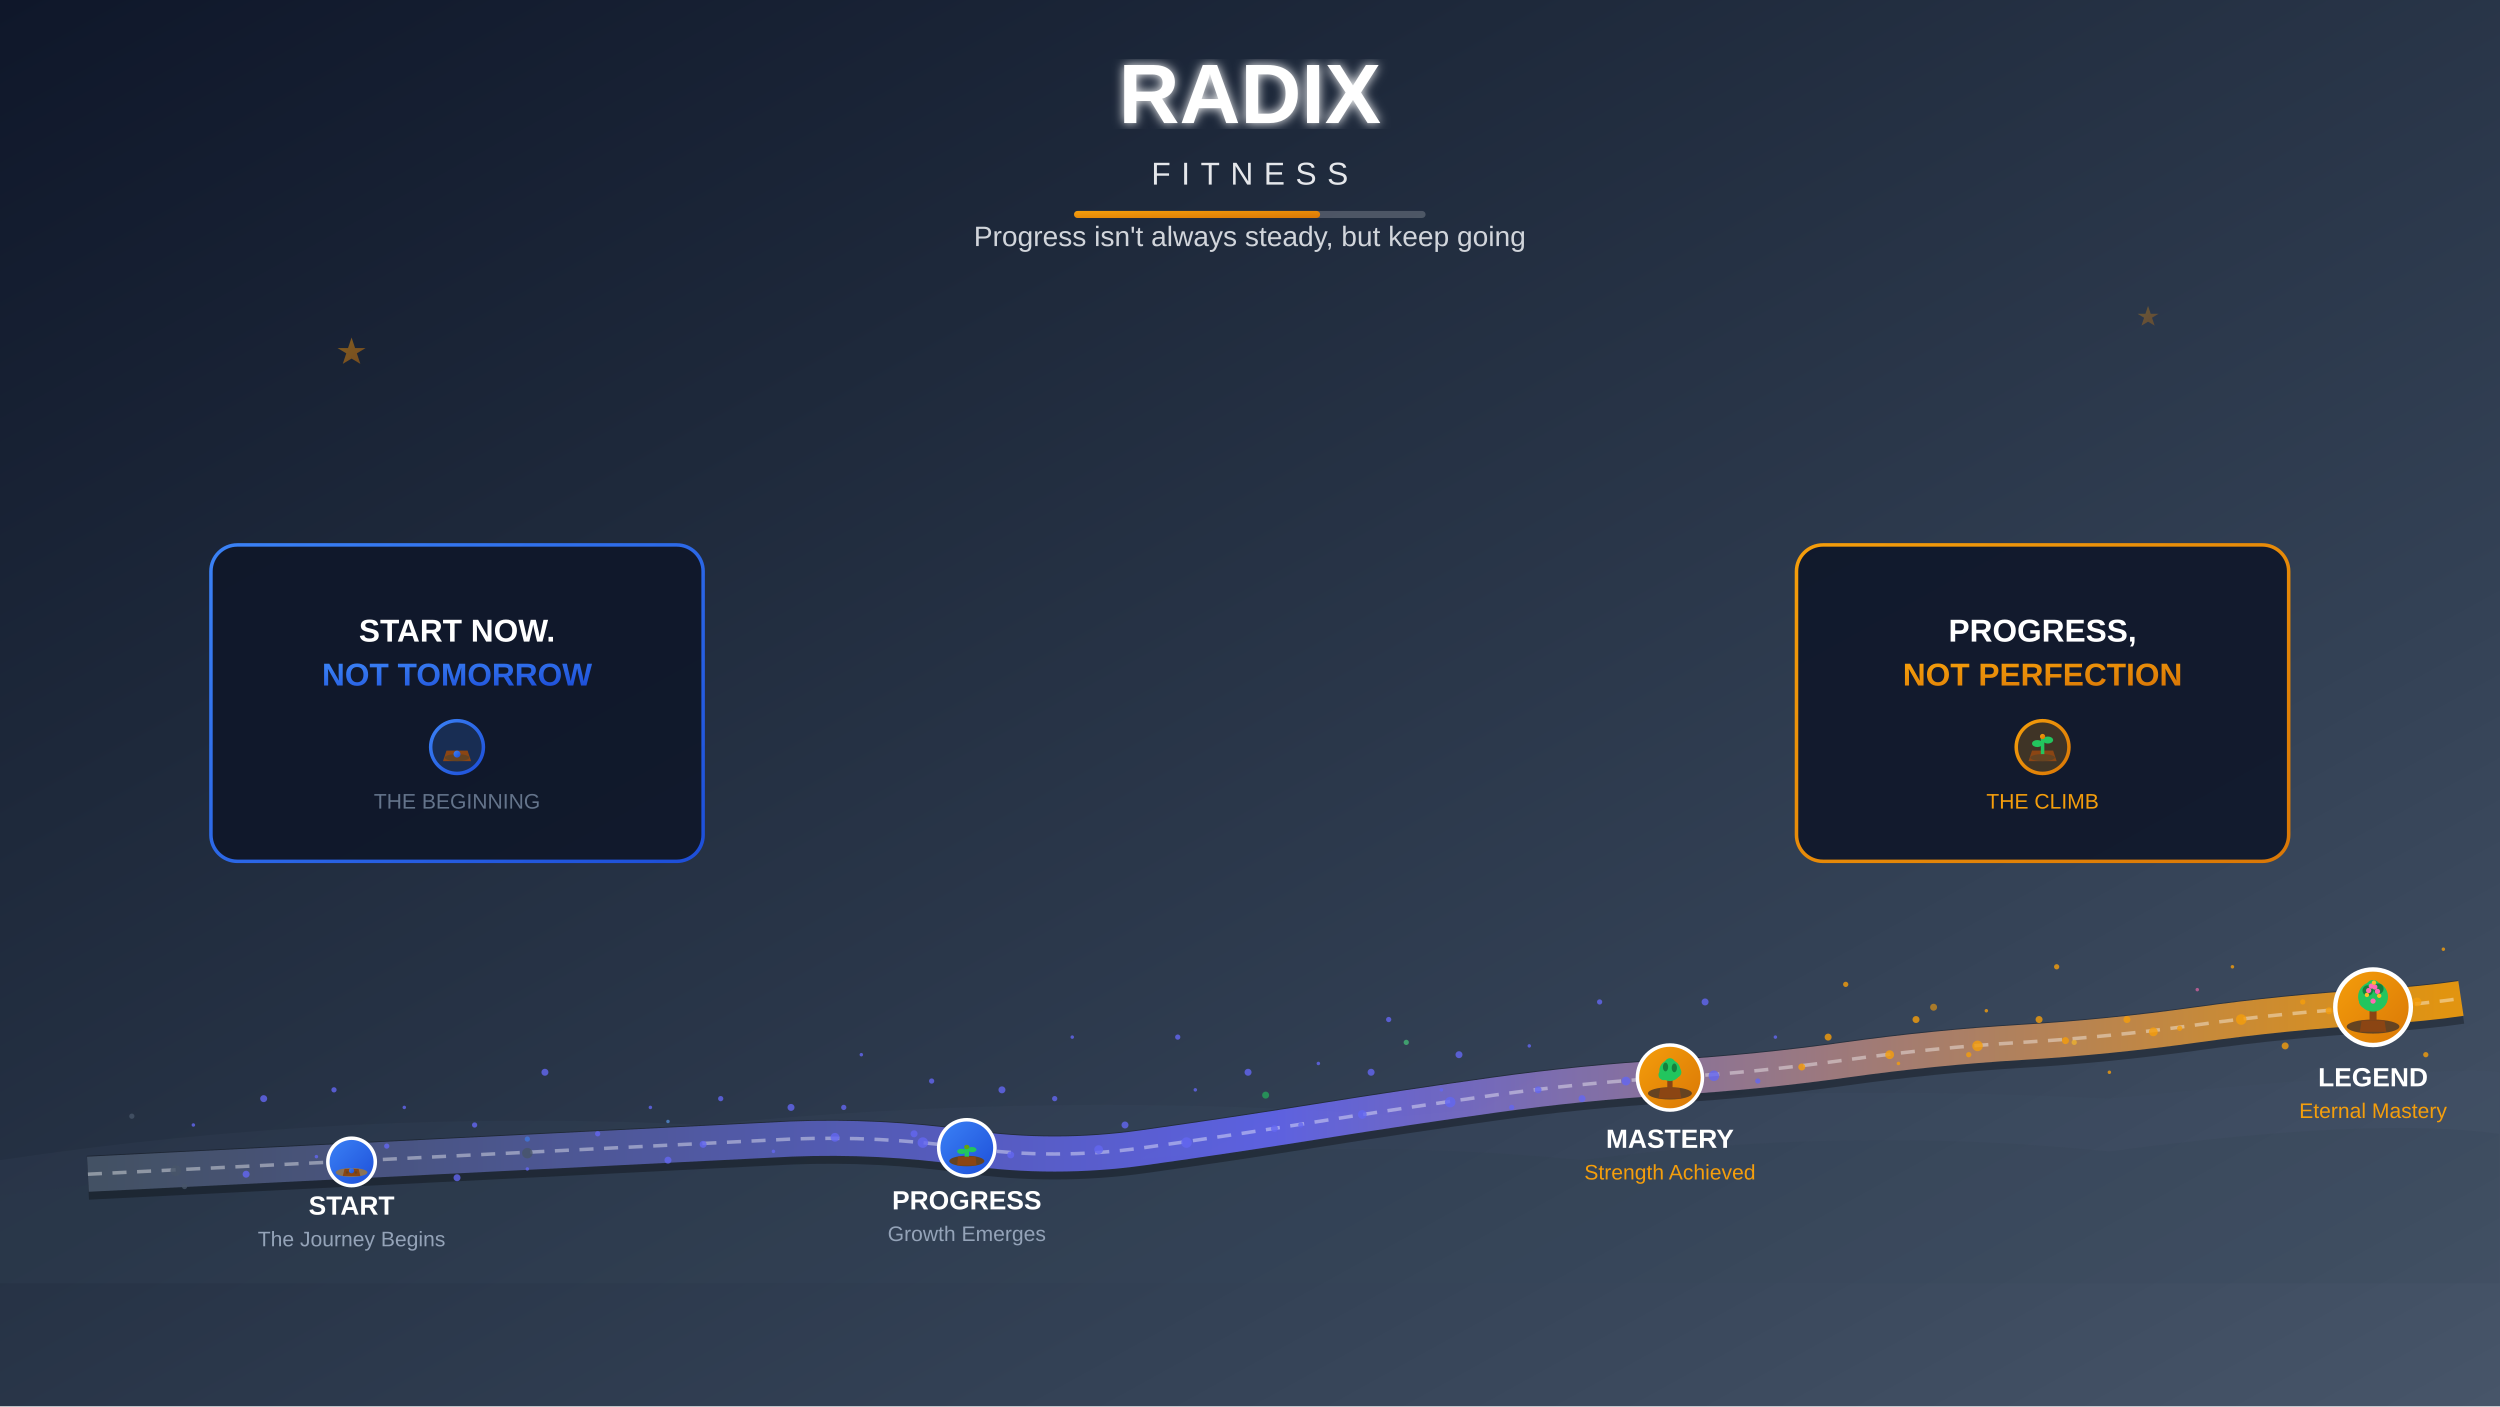
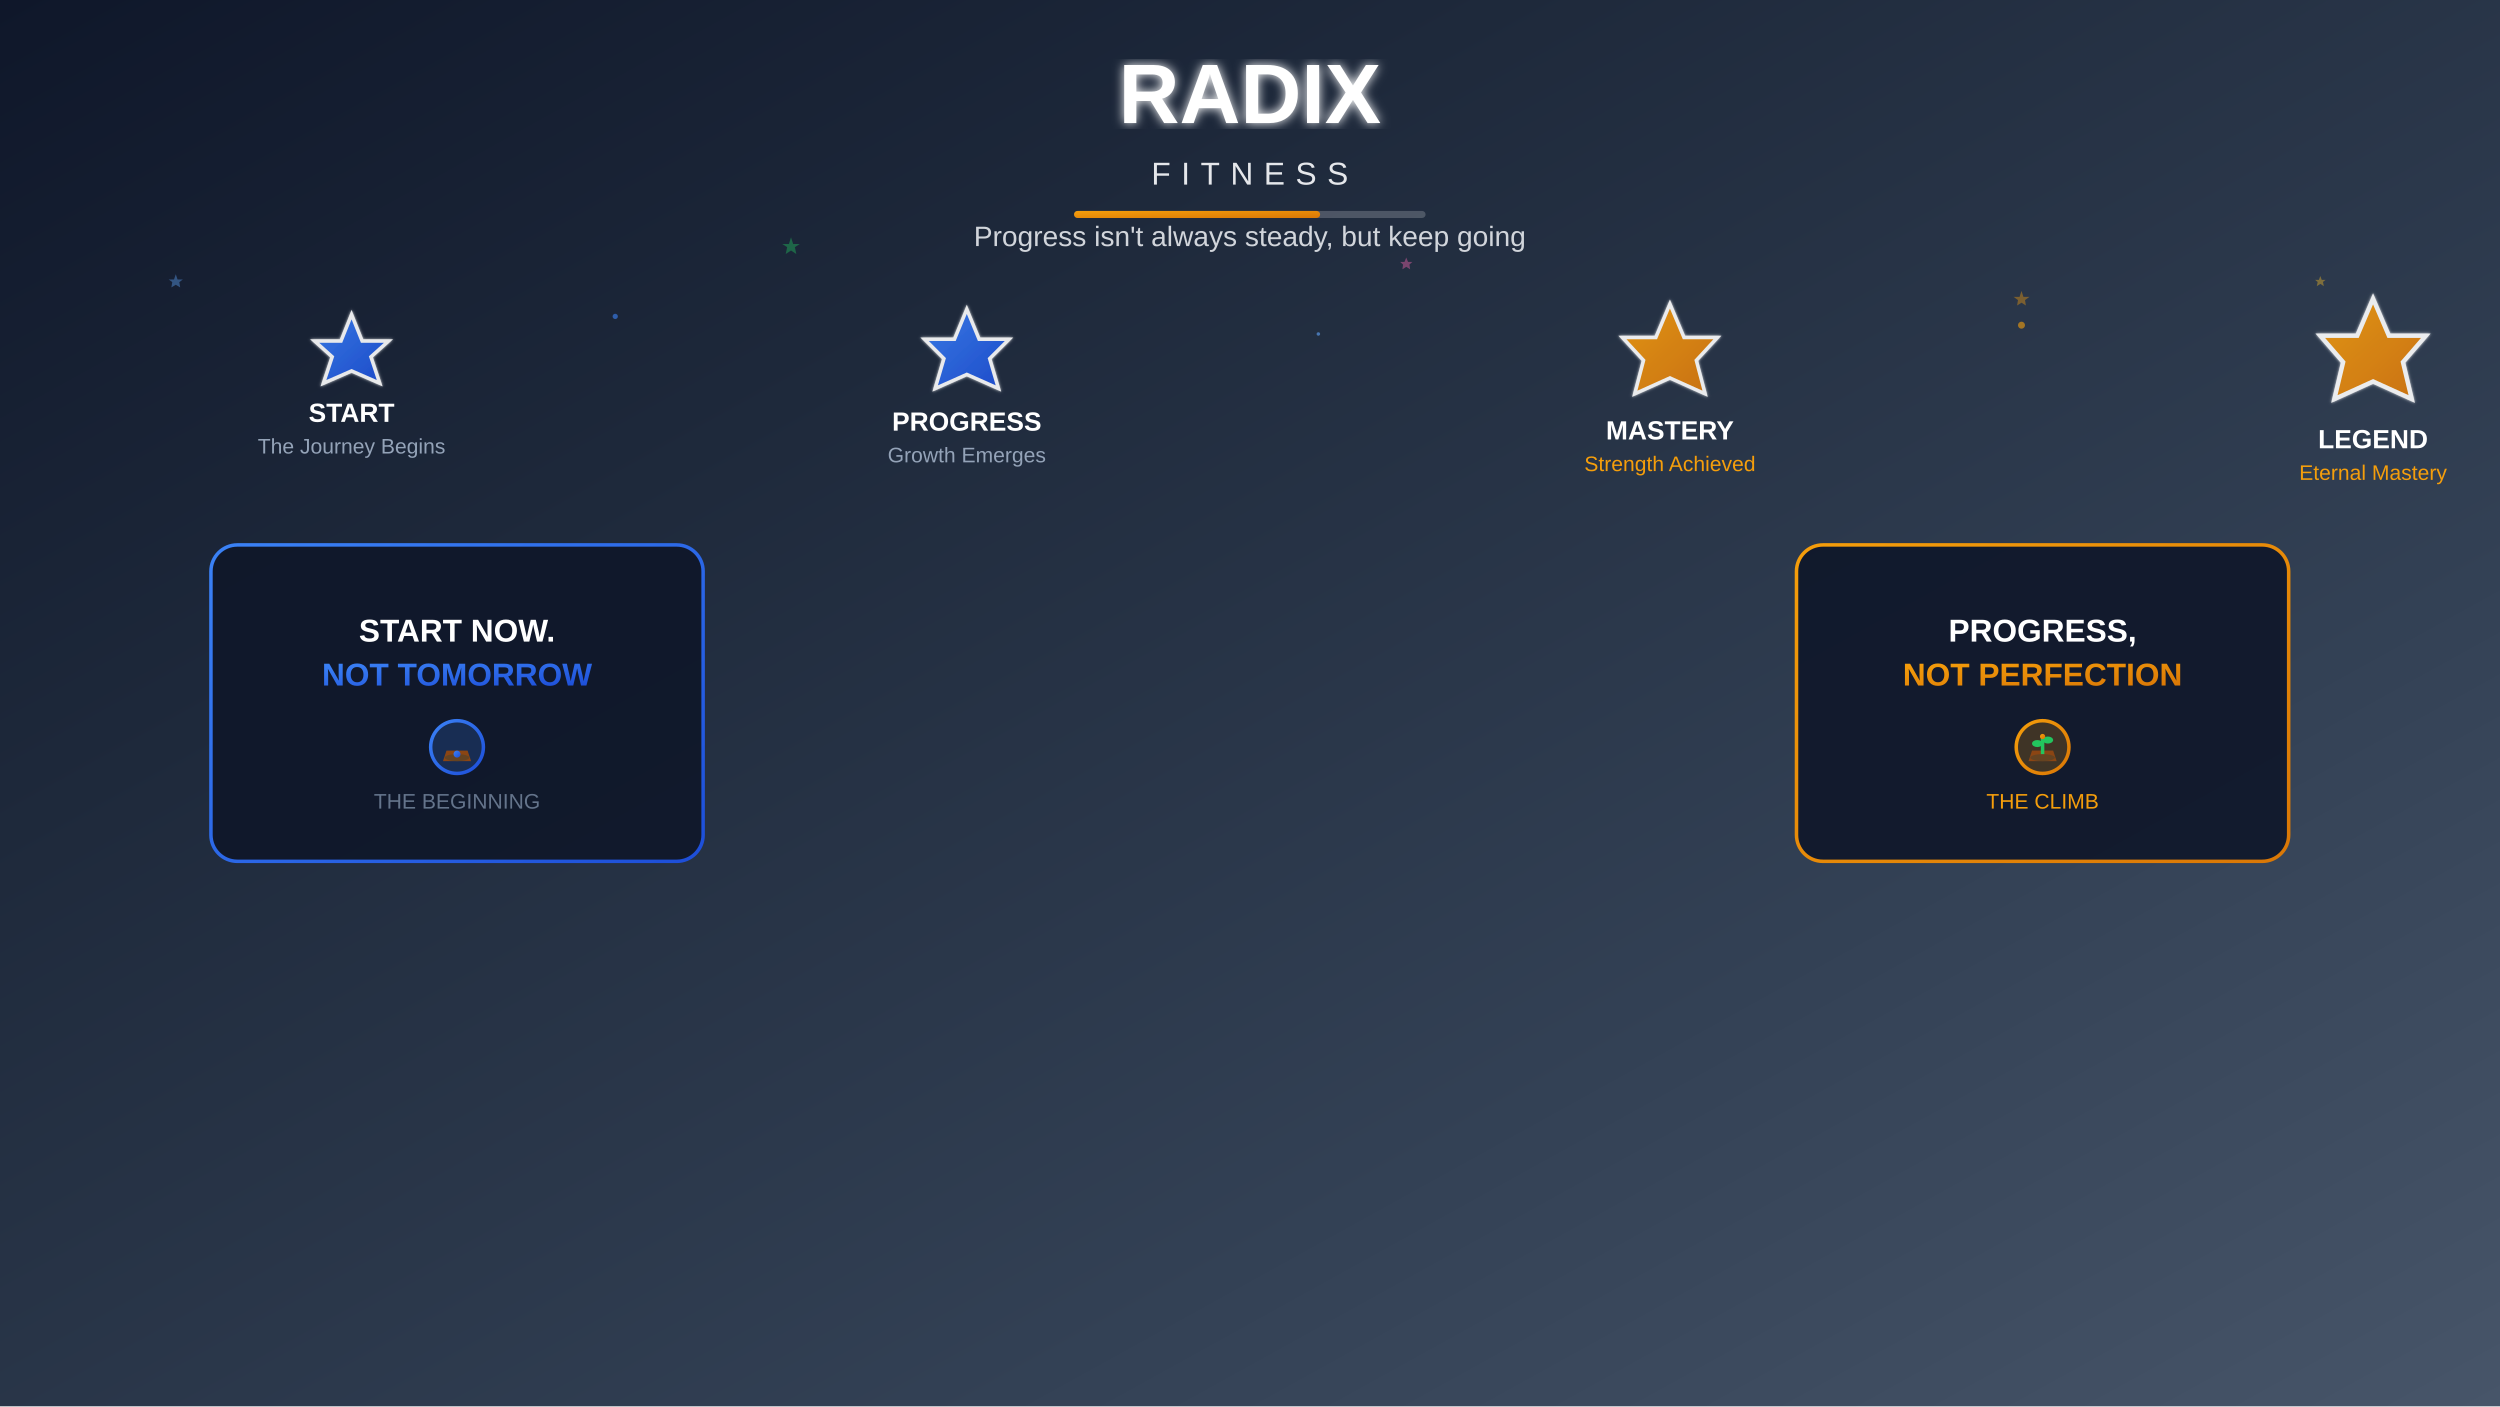
<svg xmlns="http://www.w3.org/2000/svg" viewBox="0 0 1422.22 800" preserveAspectRatio="none">
  <defs>
    <linearGradient id="horizonGradient" x1="0%" y1="0%" x2="100%" y2="100%">
      <stop offset="0%" style="stop-color:#0f172a;stop-opacity:1" />
      <stop offset="30%" style="stop-color:#1e293b;stop-opacity:1" />
      <stop offset="70%" style="stop-color:#334155;stop-opacity:1" />
      <stop offset="100%" style="stop-color:#475569;stop-opacity:1" />
-     </linearGradient>
-     <linearGradient id="pathGradient" x1="0%" y1="0%" x2="100%" y2="0%">
-       <stop offset="0%" style="stop-color:#475569;stop-opacity:1" />
-       <stop offset="50%" style="stop-color:#6366f1;stop-opacity:1" />
-       <stop offset="100%" style="stop-color:#f59e0b;stop-opacity:1" />
    </linearGradient>
    <linearGradient id="progressBlue" x1="0%" y1="0%" x2="100%" y2="100%">
      <stop offset="0%" style="stop-color:#3b82f6;stop-opacity:1" />
      <stop offset="100%" style="stop-color:#1d4ed8;stop-opacity:1" />
    </linearGradient>
    <linearGradient id="progressGold" x1="0%" y1="0%" x2="100%" y2="100%">
      <stop offset="0%" style="stop-color:#f59e0b;stop-opacity:1" />
      <stop offset="100%" style="stop-color:#d97706;stop-opacity:1" />
    </linearGradient>
    <filter id="progressGlow">
      <feGaussianBlur stdDeviation="3" result="coloredBlur" />
      <feMerge>
        <feMergeNode in="coloredBlur" />
        <feMergeNode in="SourceGraphic" />
      </feMerge>
    </filter>
-     <filter id="achievement">
-       <feGaussianBlur stdDeviation="5" result="coloredBlur" />
+     <filter id="starGlow">
+       <feGaussianBlur stdDeviation="1" result="coloredBlur" />
      <feMerge>
        <feMergeNode in="coloredBlur" />
        <feMergeNode in="SourceGraphic" />
      </feMerge>
    </filter>
  </defs>
  <rect width="1422.22" height="800" fill="url(#horizonGradient)" />
-   <g transform="translate(0, 480)">
-     <g opacity="0.3">
-       <path d="M0,180 Q200,150 400,160 Q600,140 800,155 Q1000,135 1200,145 Q1400,125 1422,130 L1422,250 L0,250 Z" fill="rgba(71,85,105,0.4)" />
-       <path d="M0,200 Q150,180 300,190 Q450,170 600,185 Q750,165 900,180 Q1050,160 1200,175 Q1350,155 1422,165 L1422,250 L0,250 Z" fill="rgba(51,65,85,0.6)" />
-     </g>
-     <g>
-       <path d="M50,190 Q150,185 250,180 Q350,175 450,170 Q500,168 550,175 Q600,182 650,175 Q700,168 750,160 Q800,152 850,145 Q900,138 950,135 Q1000,132 1050,125 Q1100,118 1150,115 Q1200,112 1250,105 Q1300,98 1350,95 Q1380,93 1400,90" stroke="rgba(0,0,0,0.3)" stroke-width="25" fill="none" />
-       <path d="M50,188 Q150,183 250,178 Q350,173 450,168 Q500,166 550,173 Q600,180 650,173 Q700,166 750,158 Q800,150 850,143 Q900,136 950,133 Q1000,130 1050,123 Q1100,116 1150,113 Q1200,110 1250,103 Q1300,96 1350,93 Q1380,91 1400,88" stroke="url(#pathGradient)" stroke-width="20" fill="none" opacity="0.9" />
-       <path d="M50,188 Q150,183 250,178 Q350,173 450,168 Q500,166 550,173 Q600,180 650,173 Q700,166 750,158 Q800,150 850,143 Q900,136 950,133 Q1000,130 1050,123 Q1100,116 1150,113 Q1200,110 1250,103 Q1300,96 1350,93 Q1380,91 1400,88" stroke="rgba(255,255,255,0.4)" stroke-width="2" fill="none" stroke-dasharray="8,6" />
-       <g opacity="0.8">
-         <circle cx="100" cy="186" r="3" fill="#475569" />
-         <circle cx="200" cy="181" r="2.5" fill="#6366f1" />
-         <circle cx="300" cy="176" r="3" fill="#475569" />
-         <circle cx="400" cy="171" r="2" fill="#6366f1" />
-         <circle cx="475" cy="167" r="2.5" fill="#6366f1" />
-         <circle cx="525" cy="170" r="3" fill="#6366f1" />
-         <circle cx="575" cy="177" r="2" fill="#6366f1" />
-         <circle cx="625" cy="174" r="2.5" fill="#6366f1" />
-         <circle cx="675" cy="170" r="3" fill="#6366f1" />
-         <circle cx="725" cy="162" r="2" fill="#6366f1" />
-         <circle cx="775" cy="154" r="2.5" fill="#6366f1" />
-         <circle cx="825" cy="147" r="3" fill="#6366f1" />
-         <circle cx="875" cy="140" r="2" fill="#6366f1" />
-         <circle cx="925" cy="135" r="2.5" fill="#6366f1" />
-         <circle cx="975" cy="132" r="3" fill="#6366f1" />
-         <circle cx="1025" cy="127" r="2" fill="#f59e0b" />
-         <circle cx="1075" cy="120" r="2.5" fill="#f59e0b" />
-         <circle cx="1125" cy="115" r="3" fill="#f59e0b" />
-         <circle cx="1175" cy="112" r="2" fill="#f59e0b" />
-         <circle cx="1225" cy="107" r="2.5" fill="#f59e0b" />
-         <circle cx="1275" cy="100" r="3" fill="#f59e0b" />
-         <circle cx="1325" cy="95" r="2" fill="#f59e0b" />
-         <circle cx="1375" cy="90" r="2.5" fill="#f59e0b" />
-         <circle cx="105" cy="195" r="1.5" fill="#475569" />
-         <circle cx="140" cy="188" r="2" fill="#6366f1" />
-         <circle cx="180" cy="178" r="1" fill="#6366f1" />
-         <circle cx="220" cy="172" r="1.5" fill="#6366f1" />
-         <circle cx="260" cy="190" r="2" fill="#6366f1" />
-         <circle cx="300" cy="185" r="1" fill="#6366f1" />
-         <circle cx="340" cy="165" r="1.5" fill="#6366f1" />
-         <circle cx="380" cy="180" r="2" fill="#6366f1" />
-         <circle cx="440" cy="175" r="1" fill="#6366f1" />
-         <circle cx="480" cy="150" r="1.5" fill="#6366f1" />
-         <circle cx="520" cy="165" r="2" fill="#6366f1" />
-         <circle cx="560" cy="170" r="1" fill="#6366f1" />
-         <circle cx="600" cy="145" r="1.5" fill="#6366f1" />
-         <circle cx="640" cy="160" r="2" fill="#6366f1" />
-         <circle cx="680" cy="140" r="1" fill="#6366f1" />
-         <circle cx="740" cy="160" r="1.5" fill="#6366f1" />
-         <circle cx="780" cy="130" r="2" fill="#6366f1" />
-         <circle cx="820" cy="140" r="1" fill="#6366f1" />
-         <circle cx="860" cy="150" r="1.5" fill="#6366f1" />
-         <circle cx="900" cy="145" r="2" fill="#6366f1" />
-         <circle cx="940" cy="120" r="1" fill="#6366f1" />
-         <circle cx="1000" cy="135" r="1.5" fill="#6366f1" />
-         <circle cx="1040" cy="110" r="2" fill="#f59e0b" />
-         <circle cx="1080" cy="125" r="1" fill="#f59e0b" />
-         <circle cx="1120" cy="120" r="1.5" fill="#f59e0b" />
-         <circle cx="1160" cy="100" r="2" fill="#f59e0b" />
-         <circle cx="1200" cy="130" r="1" fill="#f59e0b" />
-         <circle cx="1240" cy="105" r="1.5" fill="#f59e0b" />
-         <circle cx="1300" cy="115" r="2" fill="#f59e0b" />
-         <circle cx="1340" cy="90" r="1" fill="#f59e0b" />
-         <circle cx="1380" cy="120" r="1.5" fill="#f59e0b" />
-         <circle cx="75" cy="155" r="1.5" fill="#475569" />
-         <circle cx="110" cy="160" r="1" fill="#6366f1" />
-         <circle cx="150" cy="145" r="2" fill="#6366f1" />
-         <circle cx="190" cy="140" r="1.5" fill="#6366f1" />
-         <circle cx="230" cy="150" r="1" fill="#6366f1" />
-         <circle cx="270" cy="160" r="1.5" fill="#6366f1" />
-         <circle cx="310" cy="130" r="2" fill="#6366f1" />
-         <circle cx="370" cy="150" r="1" fill="#6366f1" />
-         <circle cx="410" cy="145" r="1.5" fill="#6366f1" />
-         <circle cx="450" cy="150" r="2" fill="#6366f1" />
-         <circle cx="490" cy="120" r="1" fill="#6366f1" />
-         <circle cx="530" cy="135" r="1.5" fill="#6366f1" />
-         <circle cx="570" cy="140" r="2" fill="#6366f1" />
-         <circle cx="610" cy="110" r="1" fill="#6366f1" />
-         <circle cx="670" cy="110" r="1.5" fill="#6366f1" />
-         <circle cx="710" cy="130" r="2" fill="#6366f1" />
-         <circle cx="750" cy="125" r="1" fill="#6366f1" />
-         <circle cx="790" cy="100" r="1.5" fill="#6366f1" />
-         <circle cx="830" cy="120" r="2" fill="#6366f1" />
-         <circle cx="870" cy="115" r="1" fill="#6366f1" />
-         <circle cx="910" cy="90" r="1.5" fill="#6366f1" />
-         <circle cx="970" cy="90" r="2" fill="#6366f1" />
-         <circle cx="1010" cy="110" r="1" fill="#6366f1" />
-         <circle cx="1050" cy="80" r="1.5" fill="#f59e0b" />
-         <circle cx="1090" cy="100" r="2" fill="#f59e0b" />
-         <circle cx="1130" cy="95" r="1" fill="#f59e0b" />
-         <circle cx="1170" cy="70" r="1.5" fill="#f59e0b" />
-         <circle cx="1210" cy="100" r="2" fill="#f59e0b" />
-         <circle cx="1270" cy="70" r="1" fill="#f59e0b" />
-         <circle cx="1310" cy="90" r="1.5" fill="#f59e0b" />
-         <circle cx="1350" cy="85" r="2" fill="#f59e0b" />
-         <circle cx="1390" cy="60" r="1" fill="#f59e0b" />
-       </g>
-     </g>
-     <g transform="translate(200, 181)">
-       <circle cx="0" cy="0" r="13.5" fill="url(#progressBlue)" stroke="#ffffff" stroke-width="2" />
-       <ellipse cx="0" cy="6" rx="9" ry="2.5" fill="#8b7355" />
-       <path d="M-5,8 L-4,4 L4,4 L5,8 Z" fill="#8b4513" />
-       <circle cx="0" cy="5" r="1.5" fill="url(#progressBlue)" />
-       <circle cx="-2.5" cy="6" r="0.75" fill="#654321" />
-       <circle cx="2.5" cy="6" r="0.75" fill="#654321" />
-       <text x="0" y="30" text-anchor="middle" font-family="Arial, sans-serif" font-size="15" fill="#ffffff" font-weight="700">START</text>
-       <text x="0" y="48" text-anchor="middle" font-family="Arial, sans-serif" font-size="12" fill="#94a3b8">The Journey Begins</text>
-     </g>
-     <g transform="translate(550, 173)">
-       <circle cx="0" cy="0" r="16" fill="url(#progressBlue)" stroke="#ffffff" stroke-width="2" />
-       <ellipse cx="0" cy="7.5" rx="10" ry="3" fill="#654321" />
-       <path d="M-5.5,10 L-5,5 L5,5 L5.5,10 Z" fill="#8b4513" />
-       <line x1="0" y1="5" x2="0" y2="-0.5" stroke="#22c55e" stroke-width="2.5" />
-       <ellipse cx="-3" cy="2" rx="2.5" ry="1.5" fill="#22c55e" />
-       <ellipse cx="3" cy="1" rx="2.5" ry="1.5" fill="#22c55e" />
-       <ellipse cx="0" cy="-0.5" rx="1.5" ry="1.25" fill="#65a30d" />
-       <text x="0" y="35" text-anchor="middle" font-family="Arial, sans-serif" font-size="15" fill="#ffffff" font-weight="700">PROGRESS</text>
-       <text x="0" y="53" text-anchor="middle" font-family="Arial, sans-serif" font-size="12" fill="#94a3b8">Growth Emerges</text>
-     </g>
-     <g transform="translate(950, 133)">
-       <circle cx="0" cy="0" r="18.5" fill="url(#progressGold)" stroke="#ffffff" stroke-width="2" />
-       <ellipse cx="0" cy="9" rx="12.5" ry="3.5" fill="#654321" />
-       <path d="M-6.5,12 L-5.5,6 L5.5,6 L6.5,12 Z" fill="#8b4513" />
-       <line x1="0" y1="6" x2="0" y2="-4" stroke="#8b4513" stroke-width="3" />
-       <circle cx="0" cy="-4" r="6" fill="#22c55e" />
-       <circle cx="-3.5" cy="-1.5" r="3" fill="#22c55e" />
-       <circle cx="3.5" cy="-3" r="3" fill="#22c55e" />
-       <circle cx="0" cy="-8" r="3" fill="#22c55e" />
-       <ellipse cx="-2.5" cy="-6" rx="1.5" ry="2.5" fill="#15803d" />
-       <ellipse cx="2.5" cy="-5.5" rx="1.5" ry="2.5" fill="#15803d" />
-       <text x="0" y="40" text-anchor="middle" font-family="Arial, sans-serif" font-size="15" fill="#ffffff" font-weight="700">MASTERY</text>
-       <text x="0" y="58" text-anchor="middle" font-family="Arial, sans-serif" font-size="12" fill="#f59e0b">Strength Achieved</text>
-     </g>
-     <g transform="translate(1350, 93)">
-       <circle cx="0" cy="0" r="21.5" fill="url(#progressGold)" stroke="#ffffff" stroke-width="2.5" />
-       <ellipse cx="0" cy="11" rx="15" ry="4" fill="#654321" />
-       <path d="M-7.5,14 L-6.5,7.5 L6.5,7.5 L7.5,14 Z" fill="#8b4513" />
-       <line x1="0" y1="7.5" x2="0" y2="-6" stroke="#8b4513" stroke-width="4" />
-       <circle cx="0" cy="-6" r="8.5" fill="#22c55e" />
-       <circle cx="-4" cy="-3.5" r="4" fill="#22c55e" />
-       <circle cx="4" cy="-4.5" r="4" fill="#22c55e" />
-       <circle cx="0" cy="-11.5" r="4" fill="#22c55e" />
-       <circle cx="-3" cy="-9.5" r="3" fill="#15803d" />
-       <circle cx="3" cy="-10.5" r="3" fill="#15803d" />
-       <circle cx="-2.5" cy="-9.5" r="1.5" fill="#ff69b4" />
-       <circle cx="2.5" cy="-9" r="1.5" fill="#ff69b4" />
-       <circle cx="0" cy="-3.5" r="1.5" fill="#ff69b4" />
-       <circle cx="1" cy="-11.5" r="1.5" fill="#ff69b4" />
-       <circle cx="-1" cy="-12" r="1.5" fill="#ff69b4" />
-       <circle cx="-3.5" cy="-7" r="1.25" fill="#fbbf24" />
-       <circle cx="3.5" cy="-6.5" r="1.25" fill="#fbbf24" />
-       <circle cx="0.5" cy="-14" r="1.25" fill="#fbbf24" />
-       <text x="0" y="45" text-anchor="middle" font-family="Arial, sans-serif" font-size="15" fill="#ffffff" font-weight="700">LEGEND</text>
-       <text x="0" y="63" text-anchor="middle" font-family="Arial, sans-serif" font-size="12" fill="#f59e0b">Eternal Mastery</text>
-     </g>
-     <g opacity="0.6">
-       <circle cx="300" cy="168" r="1.5" fill="#3b82f6">
-         <animate attributeName="cy" values="168;160;168" dur="4s" repeatCount="indefinite" />
-         <animate attributeName="opacity" values="0.6;1;0.6" dur="4s" repeatCount="indefinite" />
-       </circle>
-       <circle cx="380" cy="158" r="1" fill="#60a5fa">
-         <animate attributeName="cy" values="158;148;158" dur="3s" repeatCount="indefinite" />
-         <animate attributeName="opacity" values="0.4;0.8;0.4" dur="3s" repeatCount="indefinite" />
-       </circle>
-       <circle cx="720" cy="143" r="2" fill="#22c55e">
-         <animate attributeName="cy" values="143;133;143" dur="5s" repeatCount="indefinite" />
-         <animate attributeName="opacity" values="0.5;1;0.5" dur="5s" repeatCount="indefinite" />
-       </circle>
-       <circle cx="800" cy="113" r="1.5" fill="#4ade80">
-         <animate attributeName="cy" values="113;103;113" dur="4s" repeatCount="indefinite" />
-         <animate attributeName="opacity" values="0.4;0.9;0.4" dur="4s" repeatCount="indefinite" />
-       </circle>
-       <circle cx="1100" cy="93" r="2" fill="#f59e0b">
-         <animate attributeName="cy" values="93;83;93" dur="6s" repeatCount="indefinite" />
-         <animate attributeName="opacity" values="0.6;1;0.6" dur="6s" repeatCount="indefinite" />
-       </circle>
-       <circle cx="1180" cy="113" r="1.5" fill="#fbbf24">
-         <animate attributeName="cy" values="113;103;113" dur="5s" repeatCount="indefinite" />
-         <animate attributeName="opacity" values="0.5;0.9;0.5" dur="5s" repeatCount="indefinite" />
-       </circle>
-       <circle cx="1250" cy="83" r="1" fill="#ff69b4">
-         <animate attributeName="cy" values="83;73;83" dur="4s" repeatCount="indefinite" />
-         <animate attributeName="opacity" values="0.4;0.8;0.4" dur="4s" repeatCount="indefinite" />
-       </circle>
-     </g>
-   </g>
  <g transform="translate(711, 70)">
    <text x="0" y="0" text-anchor="middle" font-family="Arial, sans-serif" font-size="48" font-weight="900" fill="#ffffff" filter="url(#progressGlow)">
      RADIX
    </text>
    <text x="0" y="35" text-anchor="middle" font-family="Arial, sans-serif" font-size="18" font-weight="300" fill="#e5e7eb" letter-spacing="6px">
      FITNESS
    </text>
    <rect x="-100" y="50" width="200" height="4" rx="2" fill="rgba(255,255,255,0.2)" />
    <rect x="-100" y="50" width="140" height="4" rx="2" fill="url(#progressGold)">
      <animate attributeName="width" values="0;200" dur="18s" repeatCount="indefinite" />
    </rect>
  </g>
  <text x="711" y="140" text-anchor="middle" font-family="Arial, sans-serif" font-size="16" fill="#d1d5db">
    Progress isn't always steady, but keep going
  </text>
+   <g transform="translate(200, 200)">
+     <polygon points="0,-21 6,-6 21,-6 11,3 16,18 0,11 -16,18 -11,3 -21,-6 -6,-6" fill="url(#progressBlue)" stroke="#ffffff" stroke-width="2" filter="url(#starGlow)" opacity="0.9">
+       <animate attributeName="opacity" values="0.8;0.95;0.8" dur="3s" repeatCount="indefinite" />
+     </polygon>
+     <text x="0" y="40" text-anchor="middle" font-family="Arial, sans-serif" font-size="15" fill="#ffffff" font-weight="700">START</text>
+     <text x="0" y="58" text-anchor="middle" font-family="Arial, sans-serif" font-size="12" fill="#94a3b8">The Journey Begins</text>
+   </g>
+   <g transform="translate(550, 200)">
+     <polygon points="0,-24 7,-7 24,-7 13,4 18,21 0,13 -18,21 -13,4 -24,-7 -7,-7" fill="url(#progressBlue)" stroke="#ffffff" stroke-width="2" filter="url(#starGlow)" opacity="0.9">
+       <animate attributeName="opacity" values="0.8;0.95;0.8" dur="4s" repeatCount="indefinite" />
+     </polygon>
+     <text x="0" y="45" text-anchor="middle" font-family="Arial, sans-serif" font-size="15" fill="#ffffff" font-weight="700">PROGRESS</text>
+     <text x="0" y="63" text-anchor="middle" font-family="Arial, sans-serif" font-size="12" fill="#94a3b8">Growth Emerges</text>
+   </g>
+   <g transform="translate(950, 200)">
+     <polygon points="0,-27 8,-8 27,-8 15,5 20,24 0,15 -20,24 -15,5 -27,-8 -8,-8" fill="url(#progressGold)" stroke="#ffffff" stroke-width="2" filter="url(#starGlow)" opacity="0.9">
+       <animate attributeName="opacity" values="0.8;0.95;0.8" dur="5s" repeatCount="indefinite" />
+     </polygon>
+     <text x="0" y="50" text-anchor="middle" font-family="Arial, sans-serif" font-size="15" fill="#ffffff" font-weight="700">MASTERY</text>
+     <text x="0" y="68" text-anchor="middle" font-family="Arial, sans-serif" font-size="12" fill="#f59e0b">Strength Achieved</text>
+   </g>
+   <g transform="translate(1350, 200)">
+     <polygon points="0,-30 9,-9 30,-9 17,6 22,27 0,17 -22,27 -17,6 -30,-9 -9,-9" fill="url(#progressGold)" stroke="#ffffff" stroke-width="2.5" filter="url(#starGlow)" opacity="0.9">
+       <animate attributeName="opacity" values="0.8;0.95;0.8" dur="6s" repeatCount="indefinite" />
+     </polygon>
+     <text x="0" y="55" text-anchor="middle" font-family="Arial, sans-serif" font-size="15" fill="#ffffff" font-weight="700">LEGEND</text>
+     <text x="0" y="73" text-anchor="middle" font-family="Arial, sans-serif" font-size="12" fill="#f59e0b">Eternal Mastery</text>
+   </g>
  <g transform="translate(120, 310)">
    <rect x="0" y="0" width="280" height="180" rx="15" fill="rgba(15,23,42,0.9)" stroke="url(#progressBlue)" stroke-width="2" />
    <text x="140" y="55" text-anchor="middle" font-family="Arial, sans-serif" font-size="18" font-weight="700" fill="#ffffff">
      START NOW.
    </text>
    <text x="140" y="80" text-anchor="middle" font-family="Arial, sans-serif" font-size="18" font-weight="700" fill="url(#progressBlue)">
      NOT TOMORROW
    </text>
    <g transform="translate(140, 115)">
      <circle cx="0" cy="0" r="15" fill="rgba(59,130,246,0.2)" stroke="url(#progressBlue)" stroke-width="2" />
      <path d="M-8,8 L-6,2 L6,2 L8,8 Z" fill="#8b4513" />
      <ellipse cx="0" cy="6" rx="7" ry="2" fill="#654321" />
      <circle cx="0" cy="4" r="2" fill="url(#progressBlue)" />
    </g>
    <text x="140" y="150" text-anchor="middle" font-family="Arial, sans-serif" font-size="12" fill="#64748b">
      THE BEGINNING
    </text>
  </g>
  <g transform="translate(1022, 310)">
    <rect x="0" y="0" width="280" height="180" rx="15" fill="rgba(15,23,42,0.9)" stroke="url(#progressGold)" stroke-width="2" />
    <text x="140" y="55" text-anchor="middle" font-family="Arial, sans-serif" font-size="18" font-weight="700" fill="#ffffff">
      PROGRESS,
    </text>
    <text x="140" y="80" text-anchor="middle" font-family="Arial, sans-serif" font-size="18" font-weight="700" fill="url(#progressGold)">
      NOT PERFECTION
    </text>
    <g transform="translate(140, 115)">
      <circle cx="0" cy="0" r="15" fill="rgba(245,158,11,0.2)" stroke="url(#progressGold)" stroke-width="2" />
      <path d="M-8,8 L-6,2 L6,2 L8,8 Z" fill="#8b4513" />
      <ellipse cx="0" cy="6" rx="7" ry="2" fill="#654321" />
      <line x1="0" y1="4" x2="0" y2="-6" stroke="#22c55e" stroke-width="2" />
      <ellipse cx="-3" cy="-2" rx="3" ry="2" fill="#22c55e" />
      <ellipse cx="3" cy="-4" rx="3" ry="2" fill="#22c55e" />
      <circle cx="0" cy="-6" r="1.5" fill="url(#progressGold)" />
    </g>
    <text x="140" y="150" text-anchor="middle" font-family="Arial, sans-serif" font-size="12" fill="#f59e0b">
      THE CLIMB
    </text>
  </g>
-   <g opacity="0.8">
-     <g transform="translate(200, 200)">
-       <polygon points="0,-8 2,-2 8,-2 3,1 5,7 0,4 -5,7 -3,1 -8,-2 -2,-2" fill="url(#progressGold)" opacity="0.6">
-         <animate attributeName="opacity" values="0.6;1;0.6" dur="3s" repeatCount="indefinite" />
-         <animateTransform attributeName="transform" type="scale" values="1;1.2;1" dur="3s" repeatCount="indefinite" />
+   <g opacity="0.4">
+     <g transform="translate(100, 160)">
+       <polygon points="0,-4 1,-1 4,-1 2,0.5 2.5,3.5 0,2 -2.5,3.5 -2,0.5 -4,-1 -1,-1" fill="#60a5fa">
+         <animate attributeName="opacity" values="0.4;0.8;0.4" dur="3s" repeatCount="indefinite" />
      </polygon>
    </g>
-     <g transform="translate(1222, 180)">
-       <polygon points="0,-6 1.5,-1.5 6,-1.5 2.25,0.75 3.75,5.25 0,3 -3.75,5.25 -2.25,0.75 -6,-1.5 -1.5,-1.5" fill="url(#progressGold)" opacity="0.4">
-         <animate attributeName="opacity" values="0.4;0.9;0.4" dur="4s" repeatCount="indefinite" />
-         <animateTransform attributeName="transform" type="scale" values="1;1.3;1" dur="4s" repeatCount="indefinite" />
+     <g transform="translate(1320, 160)">
+       <polygon points="0,-3 0.8,-0.8 3,-0.8 1.5,0.4 2,2.8 0,1.5 -2,2.8 -1.5,0.4 -3,-0.8 -0.8,-0.8" fill="#fbbf24">
+         <animate attributeName="opacity" values="0.3;0.7;0.3" dur="4s" repeatCount="indefinite" />
+       </polygon>
+     </g>
+     <g transform="translate(450, 140)">
+       <polygon points="0,-5 1.2,-1.2 5,-1.2 2.2,0.6 3,4.5 0,2.5 -3,4.5 -2.2,0.6 -5,-1.2 -1.2,-1.2" fill="#22c55e">
+         <animate attributeName="opacity" values="0.5;0.9;0.5" dur="5s" repeatCount="indefinite" />
+       </polygon>
+     </g>
+     <g transform="translate(800, 150)">
+       <polygon points="0,-3.5 1,-1 3.5,-1 1.8,0.5 2.2,3.2 0,1.8 -2.2,3.2 -1.8,0.5 -3.5,-1 -1,-1" fill="#ff69b4">
+         <animate attributeName="opacity" values="0.4;0.8;0.4" dur="3.5s" repeatCount="indefinite" />
+       </polygon>
+     </g>
+     <g transform="translate(1150, 170)">
+       <polygon points="0,-4.5 1.1,-1.1 4.5,-1.1 2,0.7 2.5,3.8 0,2.2 -2.5,3.8 -2,0.7 -4.5,-1.1 -1.1,-1.1" fill="#f59e0b">
+         <animate attributeName="opacity" values="0.3;0.7;0.3" dur="4.5s" repeatCount="indefinite" />
      </polygon>
    </g>
  </g>
+   <g opacity="0.6">
+     <circle cx="350" cy="180" r="1.5" fill="#3b82f6">
+       <animate attributeName="cy" values="180;170;180" dur="4s" repeatCount="indefinite" />
+       <animate attributeName="opacity" values="0.6;1;0.6" dur="4s" repeatCount="indefinite" />
+     </circle>
+     <circle cx="750" cy="190" r="1" fill="#60a5fa">
+       <animate attributeName="cy" values="190;180;190" dur="3s" repeatCount="indefinite" />
+       <animate attributeName="opacity" values="0.4;0.8;0.4" dur="3s" repeatCount="indefinite" />
+     </circle>
+     <circle cx="1150" cy="185" r="2" fill="#f59e0b">
+       <animate attributeName="cy" values="185;175;185" dur="5s" repeatCount="indefinite" />
+       <animate attributeName="opacity" values="0.5;1;0.5" dur="5s" repeatCount="indefinite" />
+     </circle>
+   </g>
</svg>
